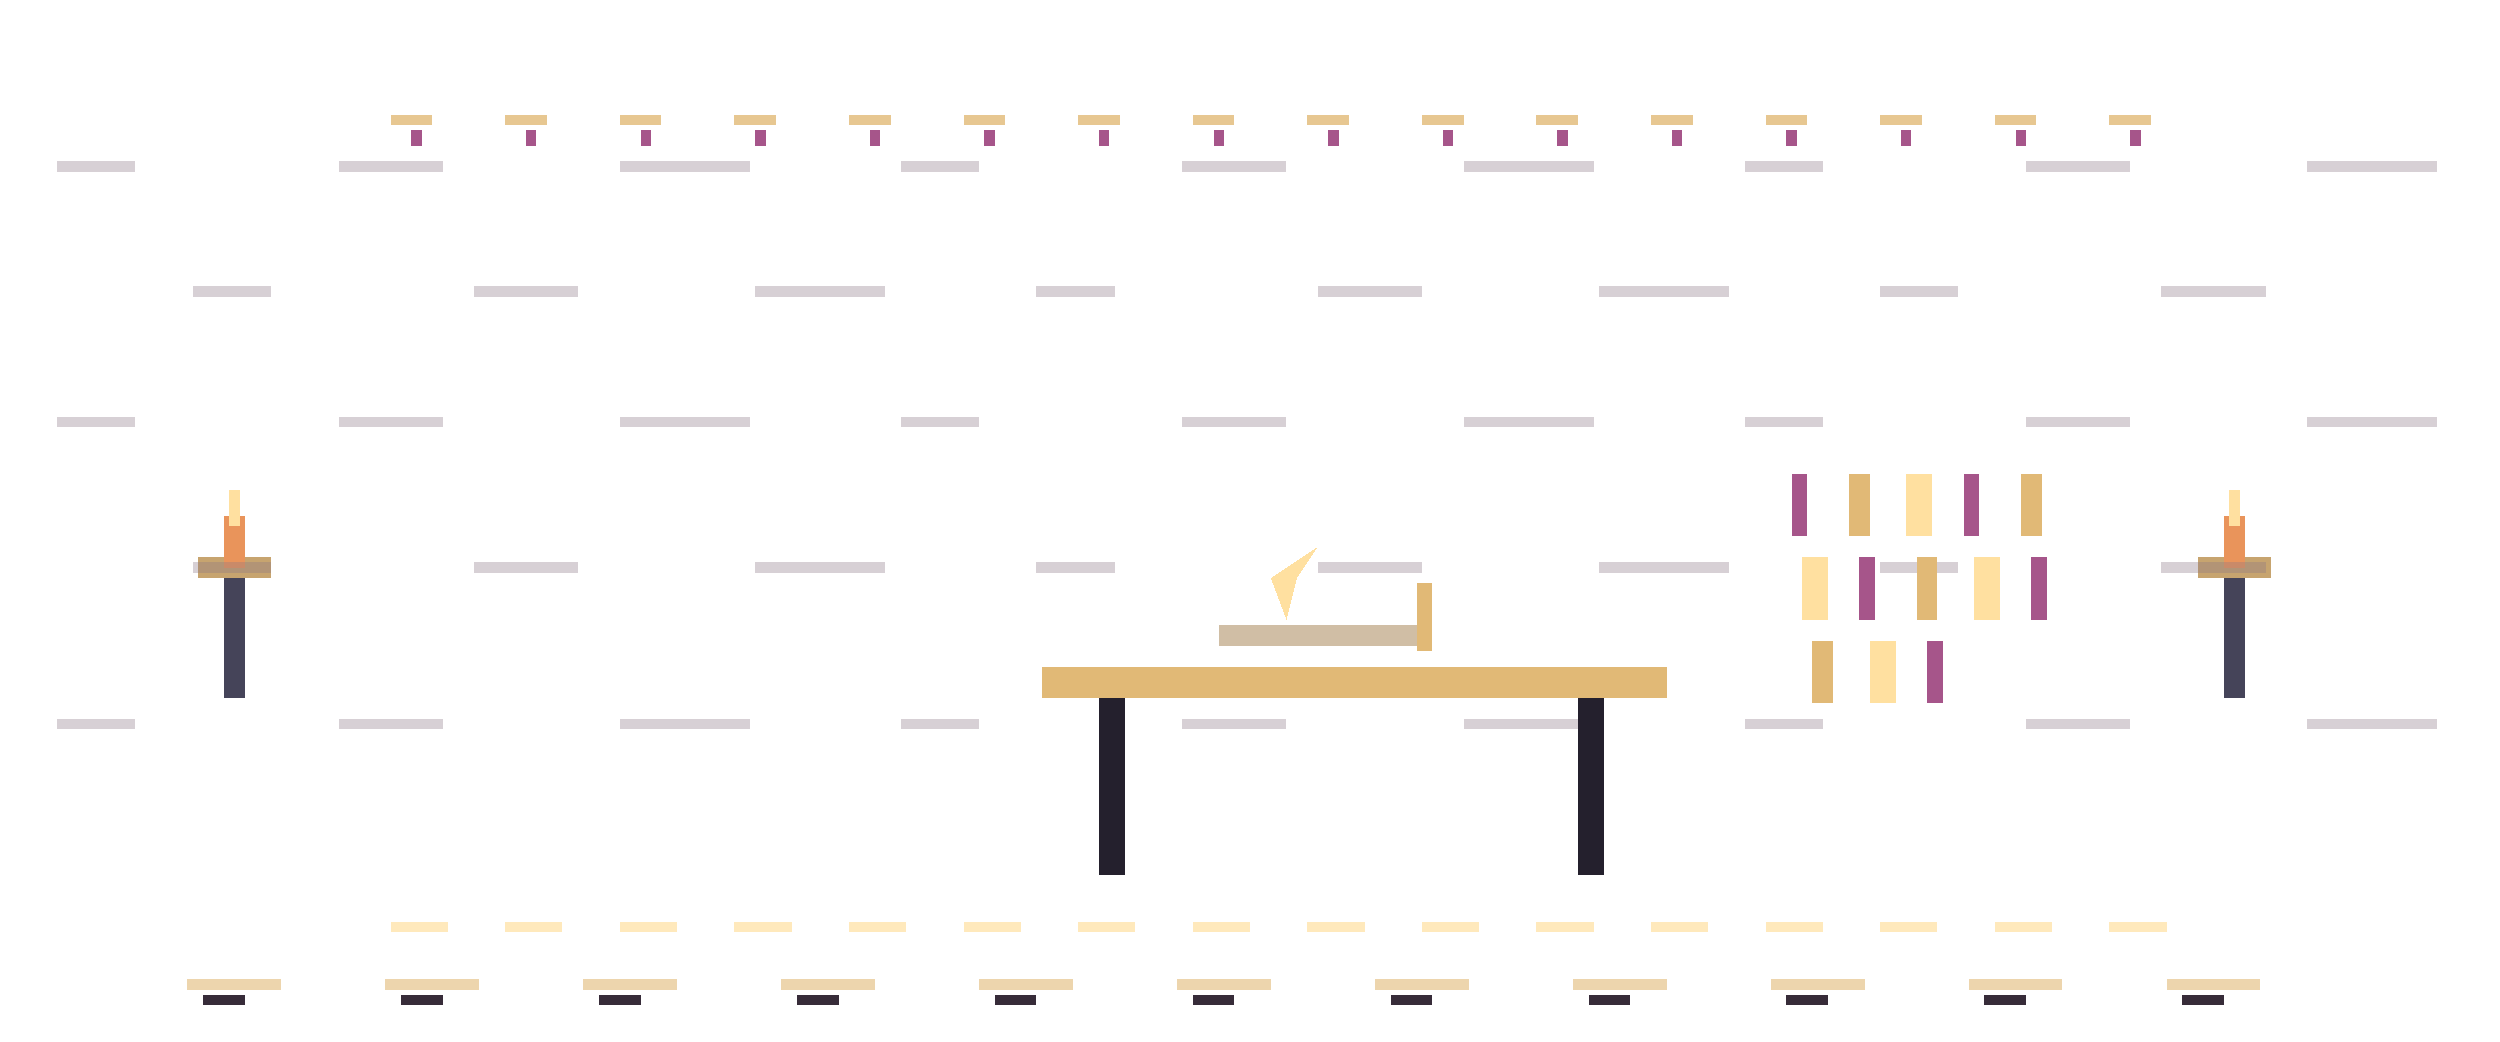
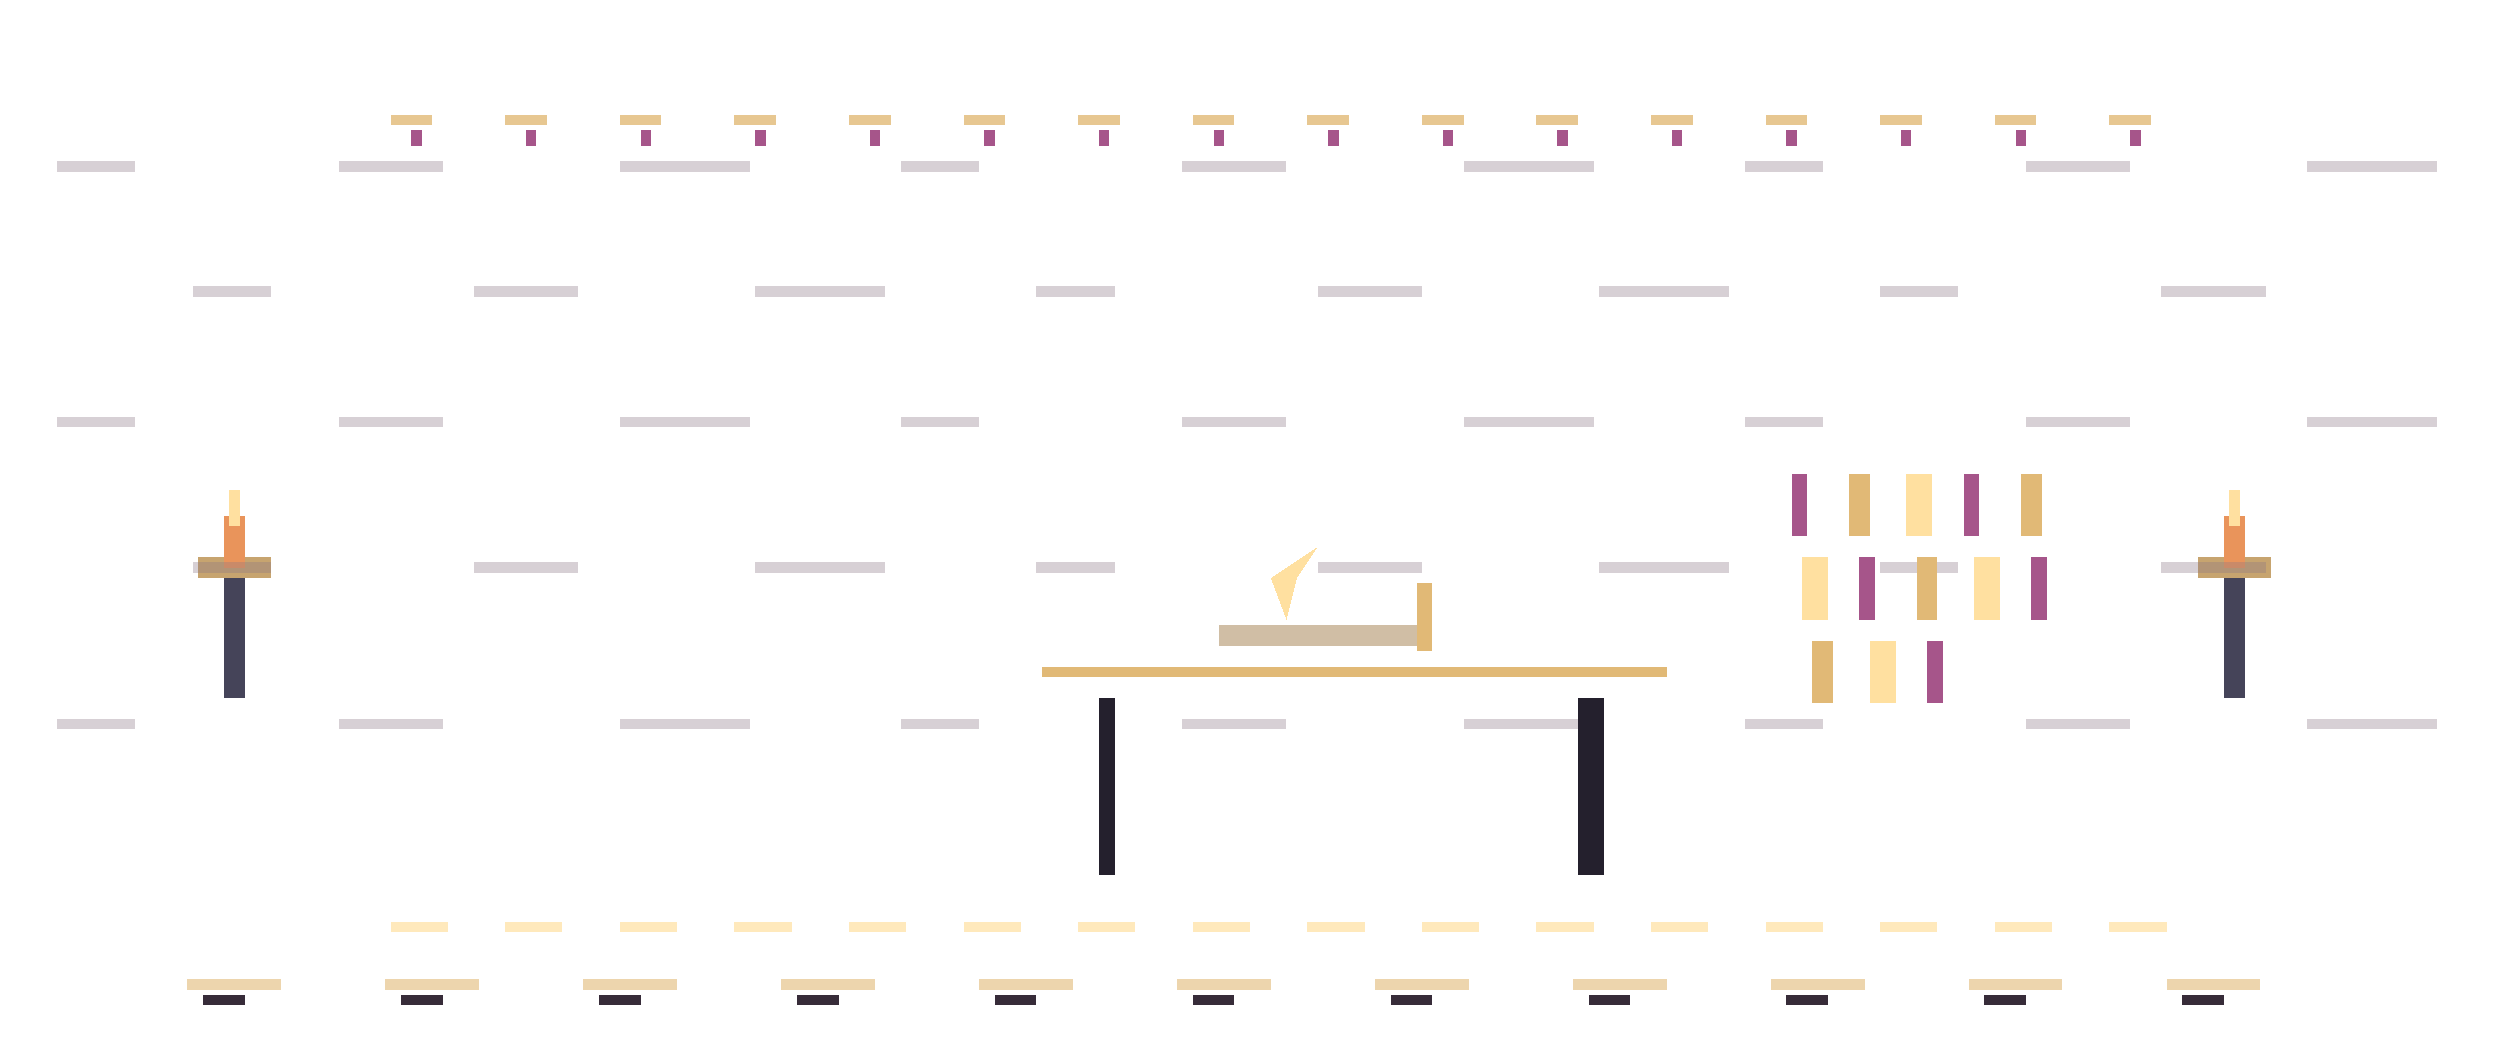
<svg xmlns="http://www.w3.org/2000/svg" viewBox="0 0 480 200" shape-rendering="crispEdges">
  <rect x="43" y="107" width="4" height="27" fill="#454459" />
  <rect x="38" y="107" width="14" height="4" fill="#c7a46f" />
  <rect x="43" y="99" width="4" height="10" fill="#e9945b" />
  <rect x="44" y="94" width="2" height="7" fill="#ffe0a0" />
  <rect x="427" y="107" width="4" height="27" fill="#454459" />
  <rect x="422" y="107" width="14" height="4" fill="#c7a46f" />
  <rect x="427" y="99" width="4" height="10" fill="#e9945b" />
  <rect x="428" y="94" width="2" height="7" fill="#ffe0a0" />
  <rect x="11" y="31" width="15" height="2" fill="#8b7583" opacity=".34" />
  <rect x="65" y="31" width="20" height="2" fill="#8b7583" opacity=".34" />
  <rect x="119" y="31" width="25" height="2" fill="#8b7583" opacity=".34" />
  <rect x="173" y="31" width="15" height="2" fill="#8b7583" opacity=".34" />
  <rect x="227" y="31" width="20" height="2" fill="#8b7583" opacity=".34" />
  <rect x="281" y="31" width="25" height="2" fill="#8b7583" opacity=".34" />
  <rect x="335" y="31" width="15" height="2" fill="#8b7583" opacity=".34" />
  <rect x="389" y="31" width="20" height="2" fill="#8b7583" opacity=".34" />
  <rect x="443" y="31" width="25" height="2" fill="#8b7583" opacity=".34" />
  <rect x="37" y="55" width="15" height="2" fill="#8b7583" opacity=".34" />
  <rect x="91" y="55" width="20" height="2" fill="#8b7583" opacity=".34" />
  <rect x="145" y="55" width="25" height="2" fill="#8b7583" opacity=".34" />
  <rect x="199" y="55" width="15" height="2" fill="#8b7583" opacity=".34" />
  <rect x="253" y="55" width="20" height="2" fill="#8b7583" opacity=".34" />
  <rect x="307" y="55" width="25" height="2" fill="#8b7583" opacity=".34" />
  <rect x="361" y="55" width="15" height="2" fill="#8b7583" opacity=".34" />
  <rect x="415" y="55" width="20" height="2" fill="#8b7583" opacity=".34" />
  <rect x="11" y="80" width="15" height="2" fill="#8b7583" opacity=".34" />
  <rect x="65" y="80" width="20" height="2" fill="#8b7583" opacity=".34" />
  <rect x="119" y="80" width="25" height="2" fill="#8b7583" opacity=".34" />
  <rect x="173" y="80" width="15" height="2" fill="#8b7583" opacity=".34" />
  <rect x="227" y="80" width="20" height="2" fill="#8b7583" opacity=".34" />
  <rect x="281" y="80" width="25" height="2" fill="#8b7583" opacity=".34" />
  <rect x="335" y="80" width="15" height="2" fill="#8b7583" opacity=".34" />
  <rect x="389" y="80" width="20" height="2" fill="#8b7583" opacity=".34" />
  <rect x="443" y="80" width="25" height="2" fill="#8b7583" opacity=".34" />
  <rect x="37" y="108" width="15" height="2" fill="#8b7583" opacity=".34" />
  <rect x="91" y="108" width="20" height="2" fill="#8b7583" opacity=".34" />
  <rect x="145" y="108" width="25" height="2" fill="#8b7583" opacity=".34" />
  <rect x="199" y="108" width="15" height="2" fill="#8b7583" opacity=".34" />
  <rect x="253" y="108" width="20" height="2" fill="#8b7583" opacity=".34" />
  <rect x="307" y="108" width="25" height="2" fill="#8b7583" opacity=".34" />
  <rect x="361" y="108" width="15" height="2" fill="#8b7583" opacity=".34" />
  <rect x="415" y="108" width="20" height="2" fill="#8b7583" opacity=".34" />
  <rect x="11" y="138" width="15" height="2" fill="#8b7583" opacity=".34" />
  <rect x="65" y="138" width="20" height="2" fill="#8b7583" opacity=".34" />
  <rect x="119" y="138" width="25" height="2" fill="#8b7583" opacity=".34" />
  <rect x="173" y="138" width="15" height="2" fill="#8b7583" opacity=".34" />
  <rect x="227" y="138" width="20" height="2" fill="#8b7583" opacity=".34" />
  <rect x="281" y="138" width="25" height="2" fill="#8b7583" opacity=".34" />
  <rect x="335" y="138" width="15" height="2" fill="#8b7583" opacity=".34" />
  <rect x="389" y="138" width="20" height="2" fill="#8b7583" opacity=".34" />
  <rect x="443" y="138" width="25" height="2" fill="#8b7583" opacity=".34" />
  <rect x="36" y="188" width="18" height="2" fill="#e1b976" opacity=".6" />
  <rect x="39" y="191" width="8" height="2" fill="#372c39" />
  <rect x="74" y="188" width="18" height="2" fill="#e1b976" opacity=".6" />
  <rect x="77" y="191" width="8" height="2" fill="#372c39" />
  <rect x="112" y="188" width="18" height="2" fill="#e1b976" opacity=".6" />
  <rect x="115" y="191" width="8" height="2" fill="#372c39" />
  <rect x="150" y="188" width="18" height="2" fill="#e1b976" opacity=".6" />
  <rect x="153" y="191" width="8" height="2" fill="#372c39" />
  <rect x="188" y="188" width="18" height="2" fill="#e1b976" opacity=".6" />
  <rect x="191" y="191" width="8" height="2" fill="#372c39" />
  <rect x="226" y="188" width="18" height="2" fill="#e1b976" opacity=".6" />
  <rect x="229" y="191" width="8" height="2" fill="#372c39" />
  <rect x="264" y="188" width="18" height="2" fill="#e1b976" opacity=".6" />
  <rect x="267" y="191" width="8" height="2" fill="#372c39" />
  <rect x="302" y="188" width="18" height="2" fill="#e1b976" opacity=".6" />
  <rect x="305" y="191" width="8" height="2" fill="#372c39" />
  <rect x="340" y="188" width="18" height="2" fill="#e1b976" opacity=".6" />
  <rect x="343" y="191" width="8" height="2" fill="#372c39" />
  <rect x="378" y="188" width="18" height="2" fill="#e1b976" opacity=".6" />
  <rect x="381" y="191" width="8" height="2" fill="#372c39" />
  <rect x="416" y="188" width="18" height="2" fill="#e1b976" opacity=".6" />
  <rect x="419" y="191" width="8" height="2" fill="#372c39" />
-   <rect x="200" y="128" width="120" height="6" fill="#e1b976" />
-   <rect x="211" y="134" width="5" height="34" fill="#24202d" />
+   <rect x="200" y="128" width="120" height="2" fill="#e1b976" />
+   <rect x="211" y="134" width="3" height="34" fill="#24202d" />
  <rect x="303" y="134" width="5" height="34" fill="#24202d" />
  <rect x="234" y="120" width="41" height="4" fill="#d0bea5" />
  <path d="M244 111l3 8 2-8 4-6z" fill="#ffe0a0" />
  <rect x="272" y="112" width="3" height="13" fill="#e1b976" />
  <rect x="344" y="91" width="3" height="12" fill="#a6558a" />
  <rect x="355" y="91" width="4" height="12" fill="#e1b976" />
  <rect x="366" y="91" width="5" height="12" fill="#ffe0a0" />
  <rect x="377" y="91" width="3" height="12" fill="#a6558a" />
  <rect x="388" y="91" width="4" height="12" fill="#e1b976" />
  <rect x="346" y="107" width="5" height="12" fill="#ffe0a0" />
  <rect x="357" y="107" width="3" height="12" fill="#a6558a" />
  <rect x="368" y="107" width="4" height="12" fill="#e1b976" />
  <rect x="379" y="107" width="5" height="12" fill="#ffe0a0" />
  <rect x="390" y="107" width="3" height="12" fill="#a6558a" />
  <rect x="348" y="123" width="4" height="12" fill="#e1b976" />
  <rect x="359" y="123" width="5" height="12" fill="#ffe0a0" />
  <rect x="370" y="123" width="3" height="12" fill="#a6558a" />
  <rect x="75" y="22" width="8" height="2" fill="#e1b976" opacity=".8" />
  <rect x="79" y="25" width="2" height="3" fill="#a6558a" />
  <rect x="75" y="177" width="11" height="2" fill="#ffe0a0" opacity=".7" />
  <rect x="97" y="22" width="8" height="2" fill="#e1b976" opacity=".8" />
  <rect x="101" y="25" width="2" height="3" fill="#a6558a" />
  <rect x="97" y="177" width="11" height="2" fill="#ffe0a0" opacity=".7" />
  <rect x="119" y="22" width="8" height="2" fill="#e1b976" opacity=".8" />
  <rect x="123" y="25" width="2" height="3" fill="#a6558a" />
  <rect x="119" y="177" width="11" height="2" fill="#ffe0a0" opacity=".7" />
  <rect x="141" y="22" width="8" height="2" fill="#e1b976" opacity=".8" />
  <rect x="145" y="25" width="2" height="3" fill="#a6558a" />
  <rect x="141" y="177" width="11" height="2" fill="#ffe0a0" opacity=".7" />
  <rect x="163" y="22" width="8" height="2" fill="#e1b976" opacity=".8" />
  <rect x="167" y="25" width="2" height="3" fill="#a6558a" />
  <rect x="163" y="177" width="11" height="2" fill="#ffe0a0" opacity=".7" />
  <rect x="185" y="22" width="8" height="2" fill="#e1b976" opacity=".8" />
  <rect x="189" y="25" width="2" height="3" fill="#a6558a" />
  <rect x="185" y="177" width="11" height="2" fill="#ffe0a0" opacity=".7" />
  <rect x="207" y="22" width="8" height="2" fill="#e1b976" opacity=".8" />
  <rect x="211" y="25" width="2" height="3" fill="#a6558a" />
  <rect x="207" y="177" width="11" height="2" fill="#ffe0a0" opacity=".7" />
  <rect x="229" y="22" width="8" height="2" fill="#e1b976" opacity=".8" />
  <rect x="233" y="25" width="2" height="3" fill="#a6558a" />
  <rect x="229" y="177" width="11" height="2" fill="#ffe0a0" opacity=".7" />
  <rect x="251" y="22" width="8" height="2" fill="#e1b976" opacity=".8" />
  <rect x="255" y="25" width="2" height="3" fill="#a6558a" />
  <rect x="251" y="177" width="11" height="2" fill="#ffe0a0" opacity=".7" />
  <rect x="273" y="22" width="8" height="2" fill="#e1b976" opacity=".8" />
  <rect x="277" y="25" width="2" height="3" fill="#a6558a" />
  <rect x="273" y="177" width="11" height="2" fill="#ffe0a0" opacity=".7" />
  <rect x="295" y="22" width="8" height="2" fill="#e1b976" opacity=".8" />
  <rect x="299" y="25" width="2" height="3" fill="#a6558a" />
  <rect x="295" y="177" width="11" height="2" fill="#ffe0a0" opacity=".7" />
  <rect x="317" y="22" width="8" height="2" fill="#e1b976" opacity=".8" />
  <rect x="321" y="25" width="2" height="3" fill="#a6558a" />
  <rect x="317" y="177" width="11" height="2" fill="#ffe0a0" opacity=".7" />
  <rect x="339" y="22" width="8" height="2" fill="#e1b976" opacity=".8" />
  <rect x="343" y="25" width="2" height="3" fill="#a6558a" />
  <rect x="339" y="177" width="11" height="2" fill="#ffe0a0" opacity=".7" />
  <rect x="361" y="22" width="8" height="2" fill="#e1b976" opacity=".8" />
  <rect x="365" y="25" width="2" height="3" fill="#a6558a" />
  <rect x="361" y="177" width="11" height="2" fill="#ffe0a0" opacity=".7" />
  <rect x="383" y="22" width="8" height="2" fill="#e1b976" opacity=".8" />
  <rect x="387" y="25" width="2" height="3" fill="#a6558a" />
  <rect x="383" y="177" width="11" height="2" fill="#ffe0a0" opacity=".7" />
  <rect x="405" y="22" width="8" height="2" fill="#e1b976" opacity=".8" />
  <rect x="409" y="25" width="2" height="3" fill="#a6558a" />
  <rect x="405" y="177" width="11" height="2" fill="#ffe0a0" opacity=".7" />
</svg>
